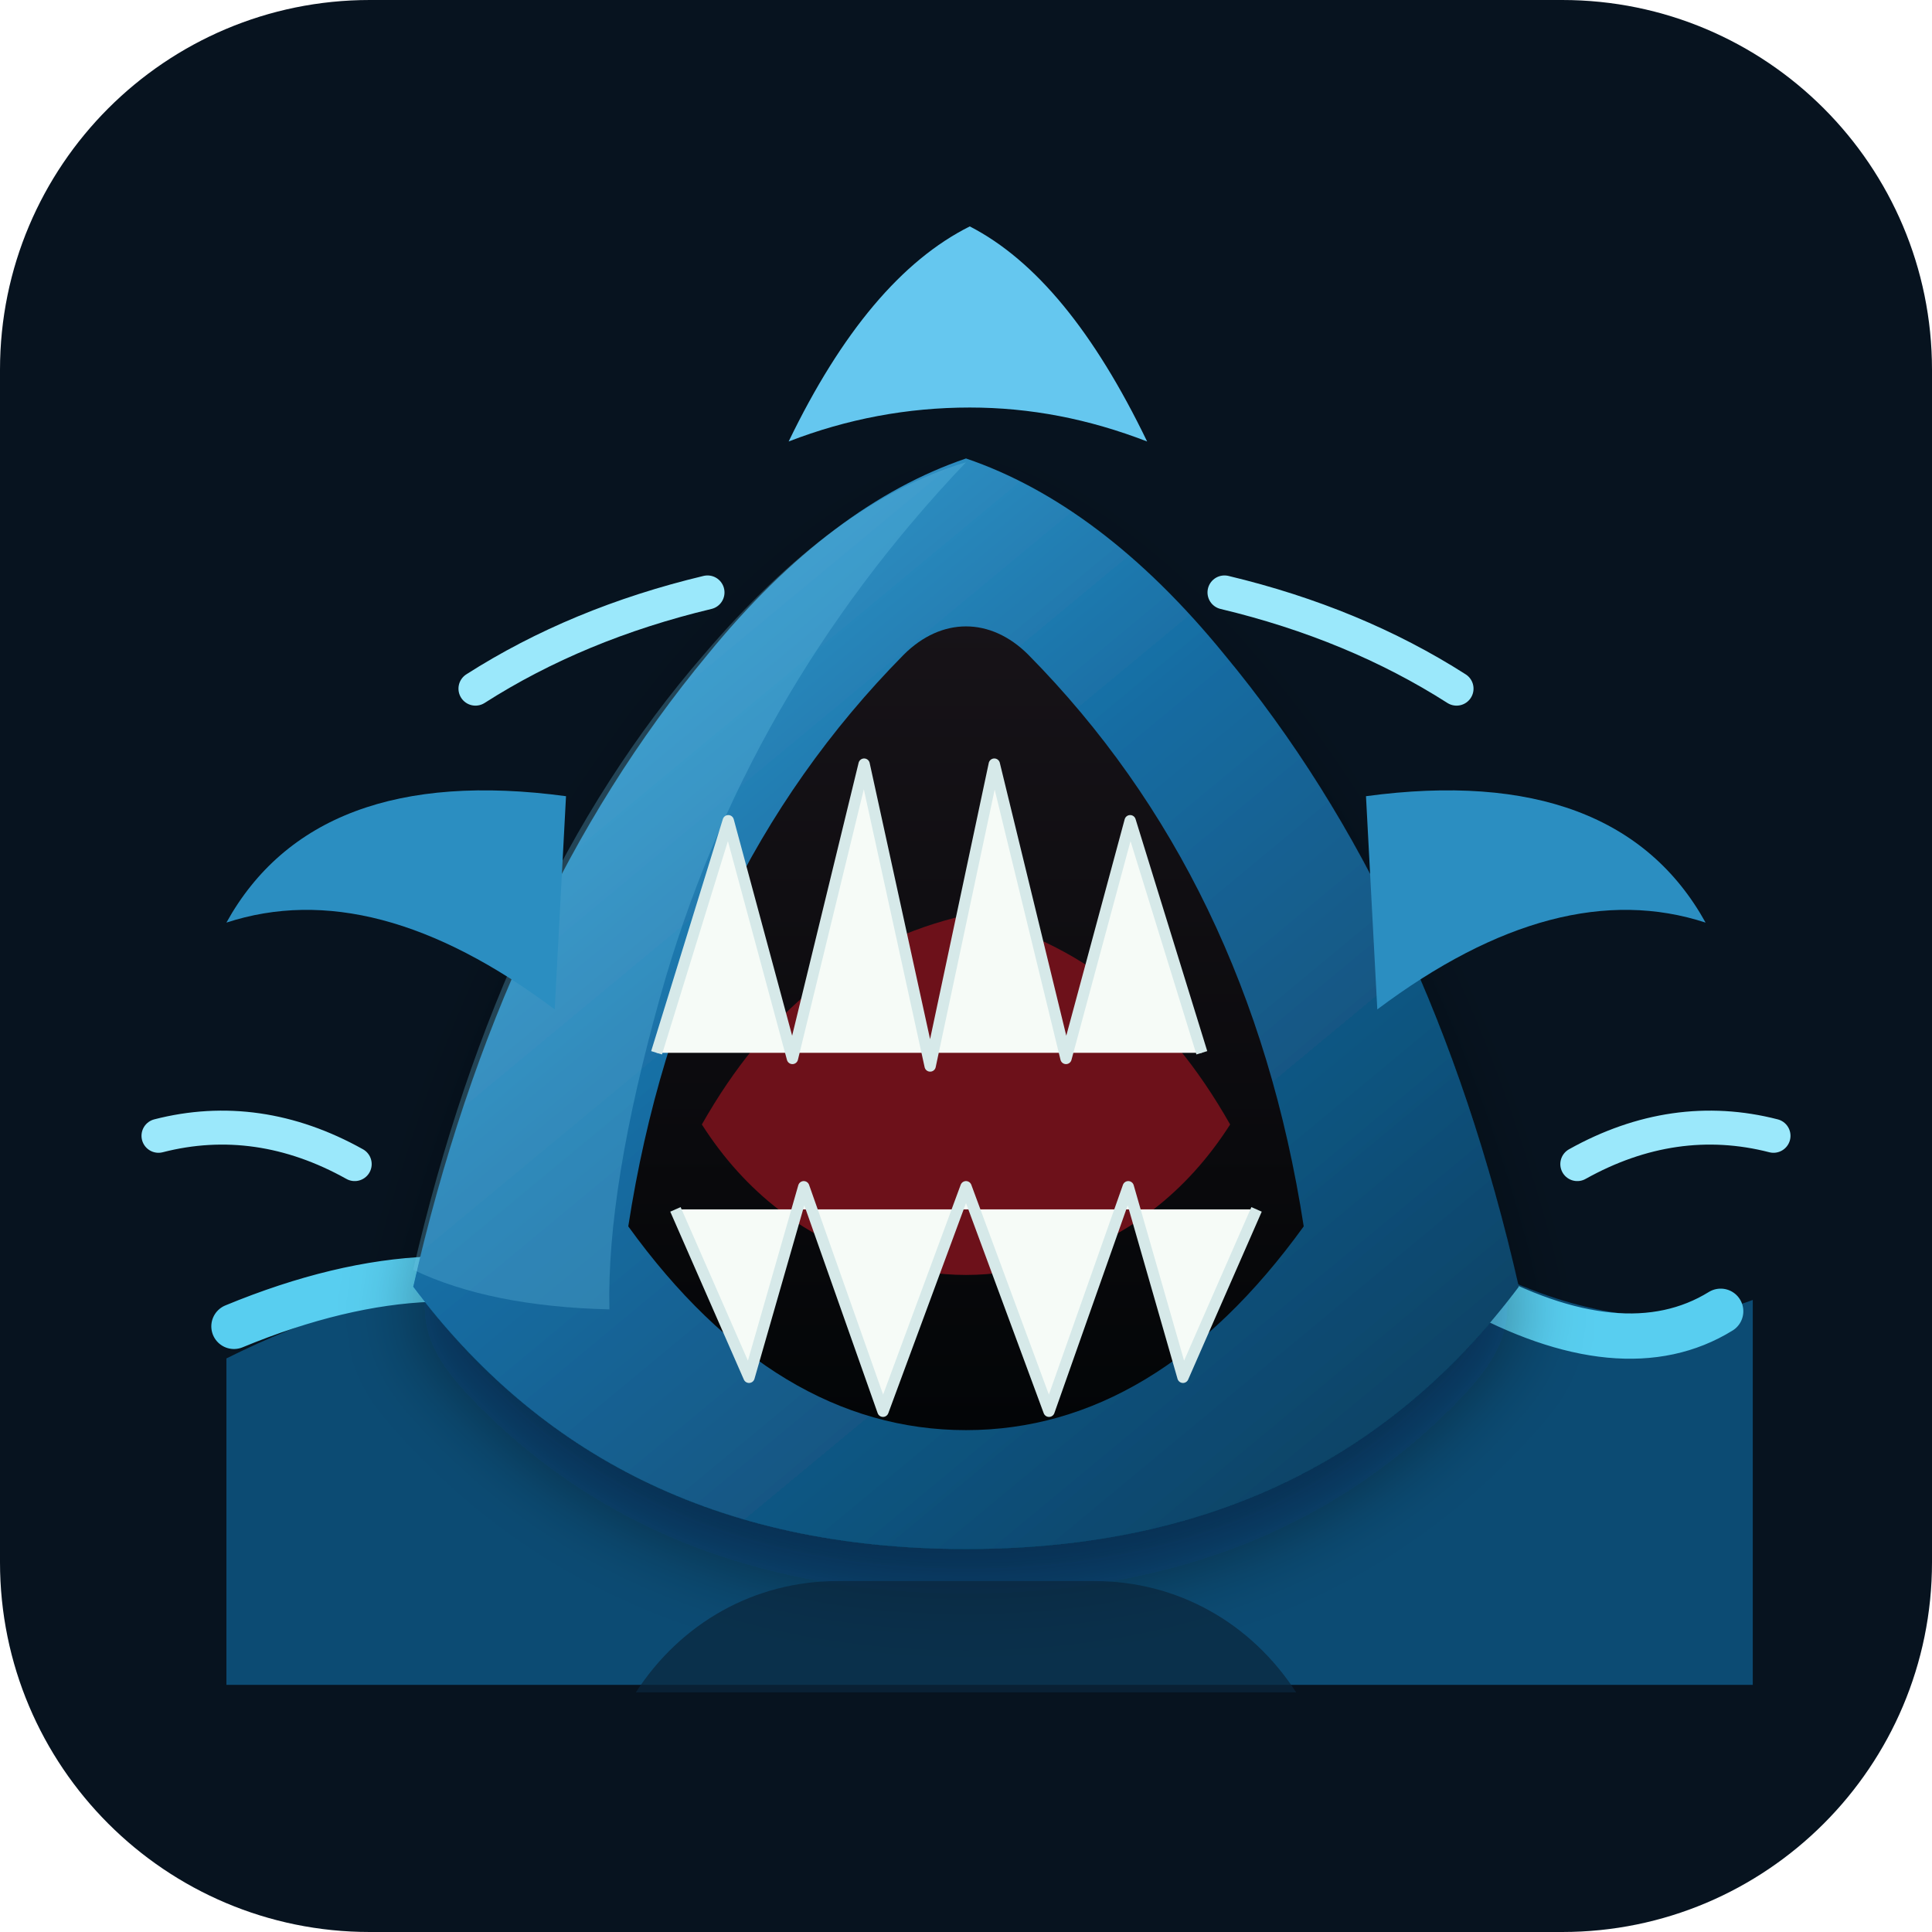
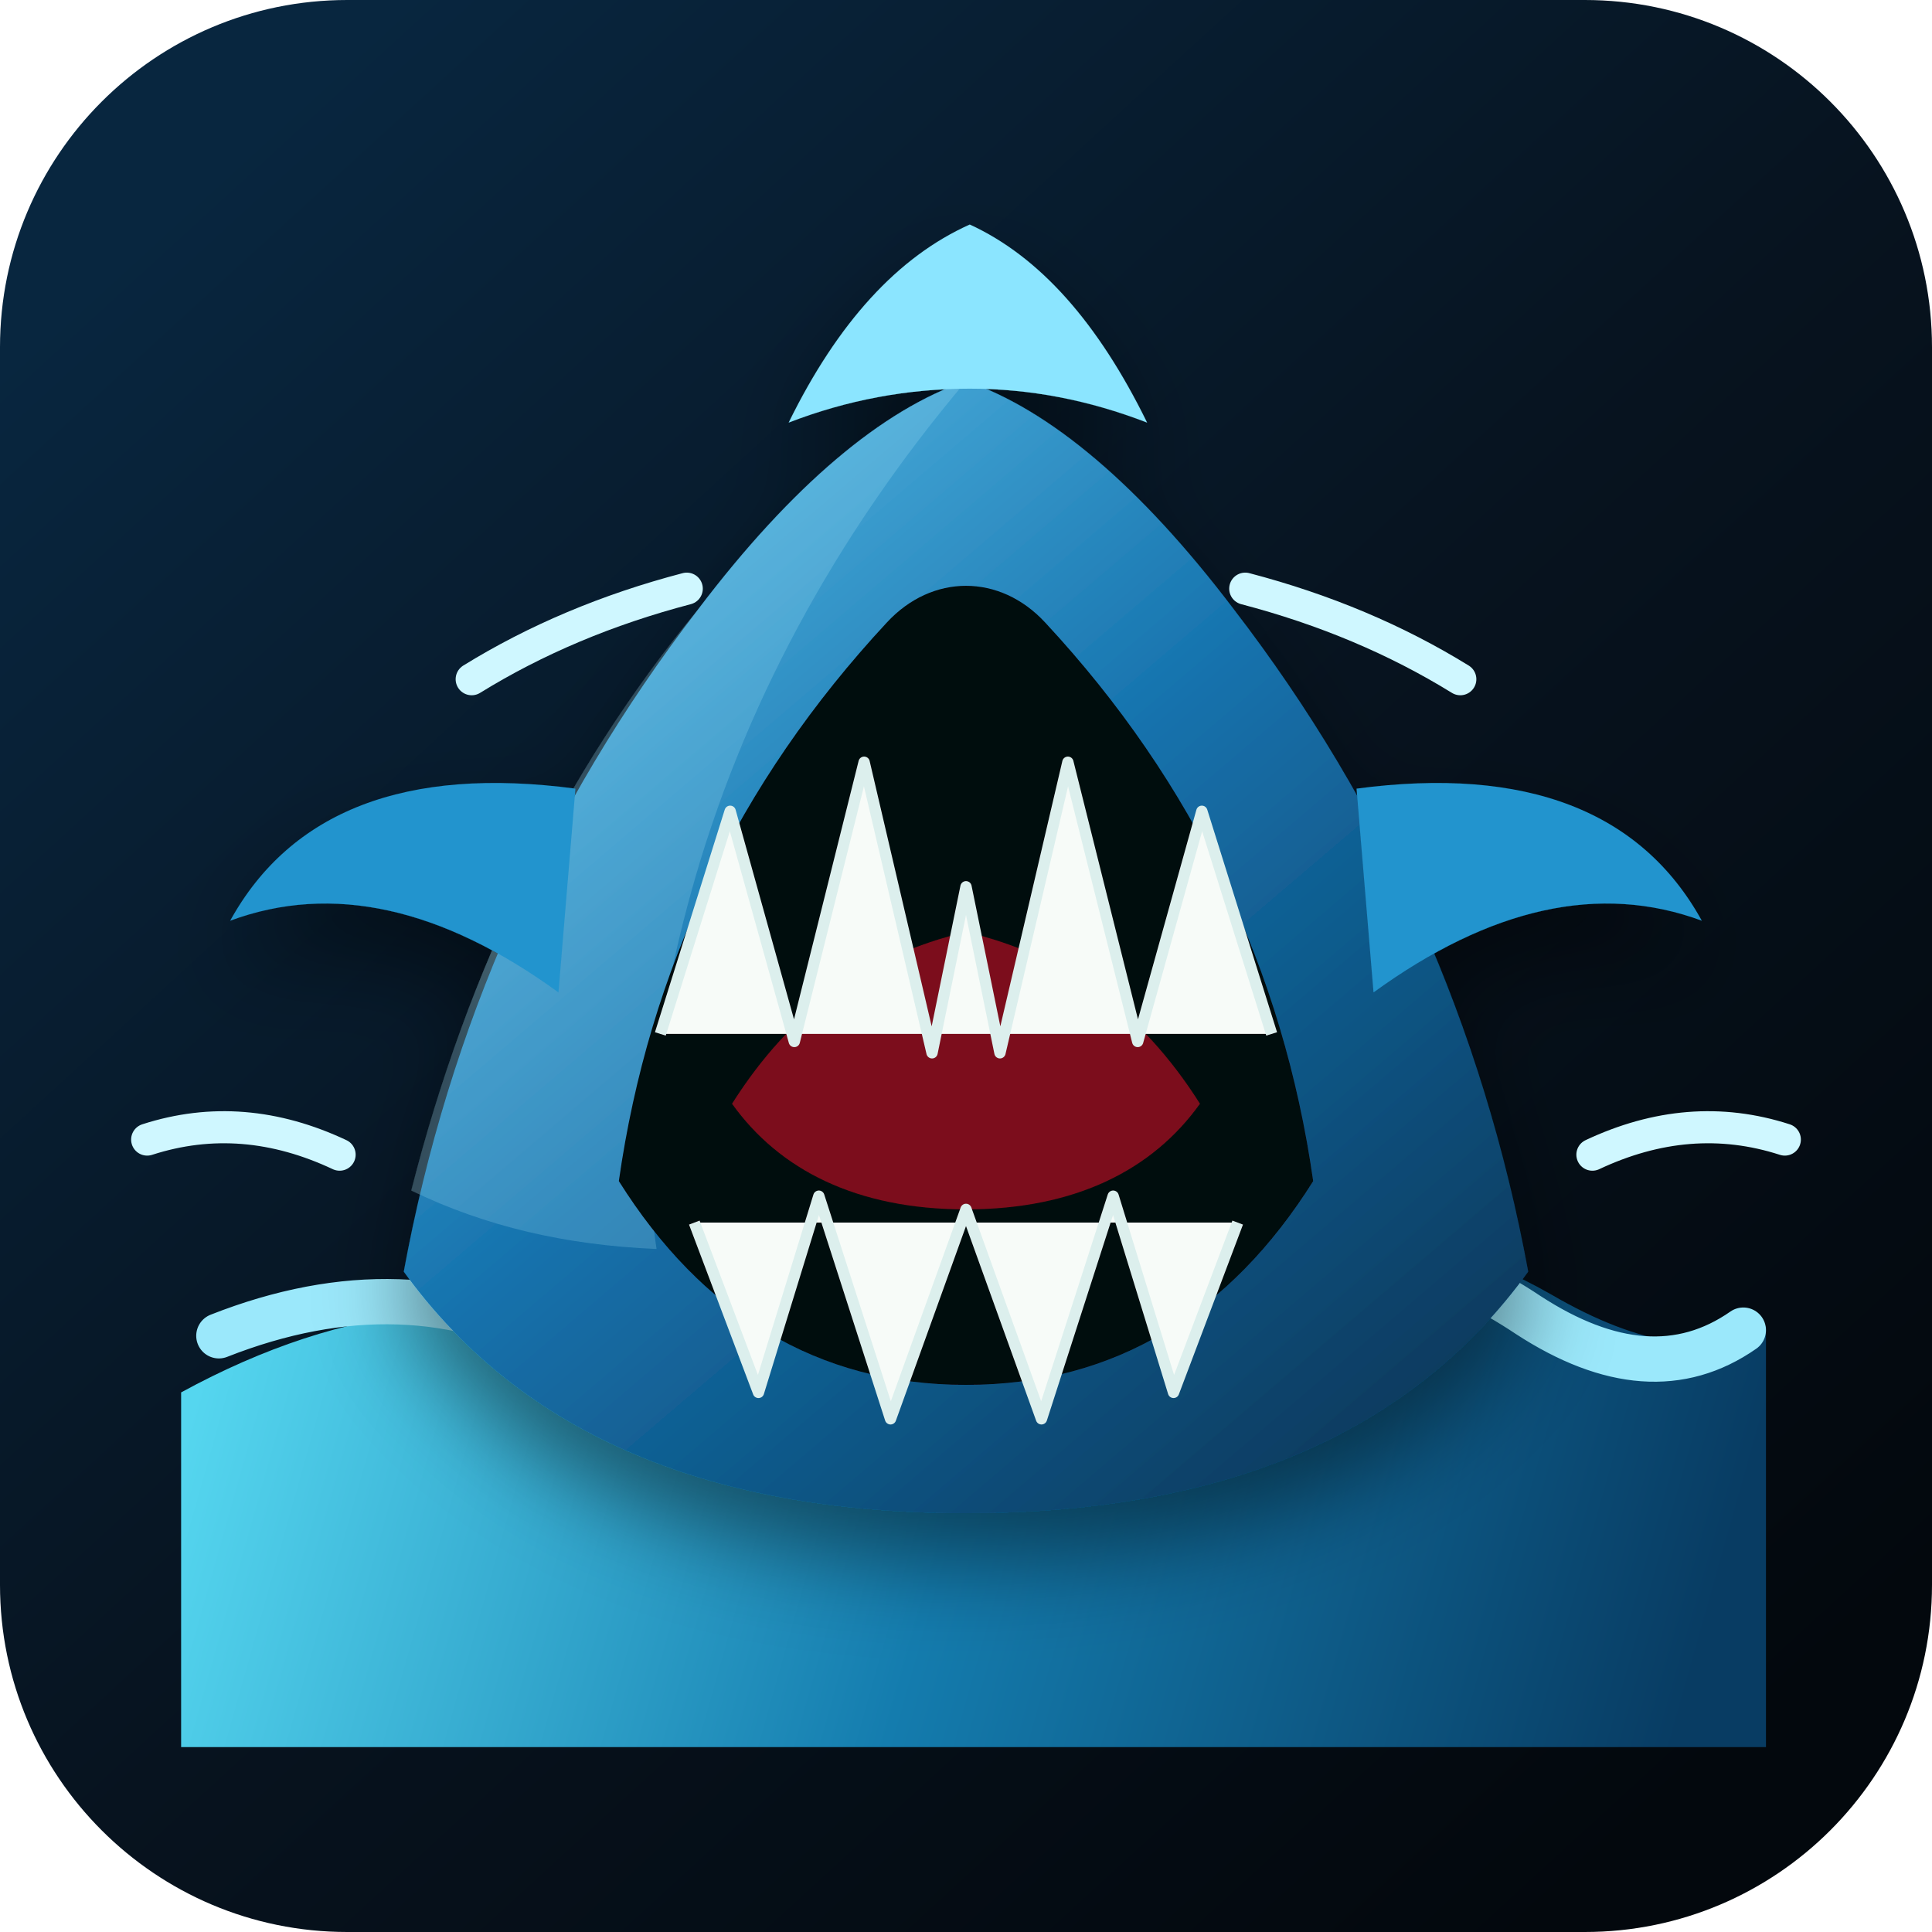
<svg xmlns="http://www.w3.org/2000/svg" viewBox="0 0 1024 1024" role="img" aria-labelledby="title desc">
  <defs>
-     <linearGradient id="deepBlue" x1="212" x2="812" y1="184" y2="908" gradientUnits="userSpaceOnUse">
-       <stop offset="0" stop-color="#4cb8e8" />
-       <stop offset="0.42" stop-color="#176da3" />
-       <stop offset="1" stop-color="#08314d" />
+     <linearGradient id="jaws-bg" x1="118" x2="906" y1="84" y2="944" gradientUnits="userSpaceOnUse">
+       <stop stop-color="#08263f" />
+       <stop offset=".52" stop-color="#07131f" />
+       <stop offset="1" stop-color="#03080d" />
    </linearGradient>
-     <linearGradient id="mouth" x1="512" x2="512" y1="328" y2="756" gradientUnits="userSpaceOnUse">
-       <stop offset="0" stop-color="#171318" />
-       <stop offset="1" stop-color="#030507" />
+     <linearGradient id="jaws-blue" x1="228" x2="804" y1="182" y2="858" gradientUnits="userSpaceOnUse">
+       <stop stop-color="#67cdf4" />
+       <stop offset=".45" stop-color="#1572ad" />
+       <stop offset="1" stop-color="#062946" />
    </linearGradient>
-     <filter id="softShadow" x="-20%" y="-20%" width="140%" height="140%">
-       <feDropShadow dx="0" dy="24" flood-color="#02111e" flood-opacity="0.38" stdDeviation="20" />
+     <linearGradient id="jaws-water" x1="132" x2="906" y1="640" y2="858" gradientUnits="userSpaceOnUse">
+       <stop stop-color="#55d6ef" />
+       <stop offset=".5" stop-color="#147cae" />
+       <stop offset="1" stop-color="#083c63" />
+     </linearGradient>
+     <filter id="jaws-shadow" x="-18%" y="-18%" width="136%" height="136%">
+       <feDropShadow dx="0" dy="26" stdDeviation="24" flood-color="#02070b" flood-opacity=".45" />
    </filter>
  </defs>
-   <rect width="1024" height="1024" rx="196" fill="#07131f" />
-   <path d="M120 720c88-44 170-52 246-25 64 22 126 18 189-12 78-38 160-39 248-3 47 20 89 23 126 9v204H120Z" fill="#0c4b73" />
-   <path d="M124 703c75-31 139-33 190-8 70 35 147 32 229-11 82-42 161-43 236-2 54 30 99 34 133 13" fill="none" stroke="#58cef0" stroke-linecap="round" stroke-width="24" />
-   <path d="M219 682c31-136 83-247 156-335 44-54 90-88 137-104 47 16 93 50 137 104 73 88 125 199 156 335-66 88-160 139-293 139s-227-51-293-139Z" fill="url(#deepBlue)" filter="url(#softShadow)" />
-   <path d="M512 245c-78 82-132 176-162 283-19 68-28 123-27 166-42-1-77-8-104-21 31-134 82-243 154-326 46-54 92-88 139-102Z" fill="#6fc9ec" opacity="0.28" />
-   <path d="M333 650c19-123 68-224 146-303 20-20 46-20 66 0 78 79 127 180 146 303-52 72-112 108-179 108s-127-36-179-108Z" fill="url(#mouth)" />
-   <path d="M372 596c34-60 79-97 140-111 61 14 106 51 140 111-23 36-55 61-96 73-30 9-58 9-88 0-41-12-73-37-96-73Z" fill="#6d111a" />
-   <path d="M348 558 386 435l34 126 38-156 35 160 34-160 38 156 34-126 38 123" fill="#f6fbf7" stroke="#d6e9e9" stroke-linejoin="round" stroke-width="6" />
-   <path d="M358 641 397 730l29-101 42 119 44-119 44 119 42-119 29 101 39-89" fill="#f6fbf7" stroke="#d6e9e9" stroke-linejoin="round" stroke-width="6" />
-   <path d="M294 535c-64-48-122-63-174-46 31-56 91-79 180-67Z" fill="#2b8ec1" />
-   <path d="M730 535c64-48 122-63 174-46-31-56-91-79-180-67Z" fill="#2b8ec1" />
-   <path d="M252 365c36-23 77-40 123-51M649 314c46 11 87 28 123 51M188 617c-34-19-69-24-104-15M836 617c34-19 69-24 104-15" fill="none" stroke="#9be8fb" stroke-linecap="round" stroke-width="18" />
-   <path d="M418 234c28-58 60-96 96-114 35 18 66 56 94 114-31-12-62-18-94-18-33 0-65 6-96 18Z" fill="#65c7ef" />
-   <path d="M444 838h136c44 0 83 22 107 59H337c24-37 63-59 107-59Z" fill="#0a253b" opacity="0.72" />
+   <rect width="1024" height="1024" rx="184" fill="url(#jaws-bg)" />
+   <path d="M96 738c88-48 171-56 250-25 76 30 154 22 235-24 82-47 162-48 241-3 48 28 86 33 114 17v223H96Z" fill="url(#jaws-water)" />
+   <path d="M116 708c66-26 127-24 182 6 78 42 164 36 258-17 91-52 176-52 254 0 43 28 81 31 114 8" fill="none" stroke="#9be8fb" stroke-linecap="round" stroke-width="24" />
+   <g filter="url(#jaws-shadow)">
+     <path d="M214 674c24-130 76-247 156-351 50-66 98-106 142-121 44 15 92 55 142 121 80 104 132 221 156 351-60 83-157 128-298 128S274 757 214 674Z" fill="url(#jaws-blue)" />
+     <path d="M512 202c-70 83-119 174-146 272-20 73-26 136-18 188-48-2-91-12-130-31 30-118 81-222 152-308 50-66 98-106 142-121Z" fill="#b6efff" opacity=".2" />
+     <path d="M328 626c16-112 63-211 142-296 24-26 60-26 84 0 79 85 126 184 142 296-44 70-105 108-184 108S372 696 328 626Z" fill="#05070b" />
+     <path d="M388 585c31-49 72-79 124-91 52 12 93 42 124 91-25 35-66 56-124 56s-99-21-124-56Z" fill="#7c111c" />
+     <path d="M350 548 387 430l34 122 37-148 36 154 18-88 18 88 36-154 37 148 34-122 37 118" fill="#f7fbf8" stroke="#dcefed" stroke-linejoin="round" stroke-width="6" />
+     <path d="M368 648 402 738l32-104 38 118 40-111 40 111 38-118 32 104 34-90" fill="#f7fbf8" stroke="#dcefed" stroke-linejoin="round" stroke-width="6" />
+     <path d="M296 526c-62-45-120-58-174-38 32-58 93-82 183-70Z" fill="#2394ce" />
+     <path d="M728 526c62-45 120-58 174-38-32-58-93-82-183-70Z" fill="#2394ce" />
+     <path d="M418 224c26-53 58-88 96-105 37 17 68 52 94 105-31-12-62-18-94-18-33 0-65 6-96 18Z" fill="#8be5ff" />
+   </g>
+   <path d="M250 360c34-21 72-37 114-48M660 312c42 11 80 27 114 48M180 612c-34-16-68-19-102-8M844 612c34-16 68-19 102-8" fill="none" stroke="#cff7ff" stroke-linecap="round" stroke-width="17" />
</svg>
